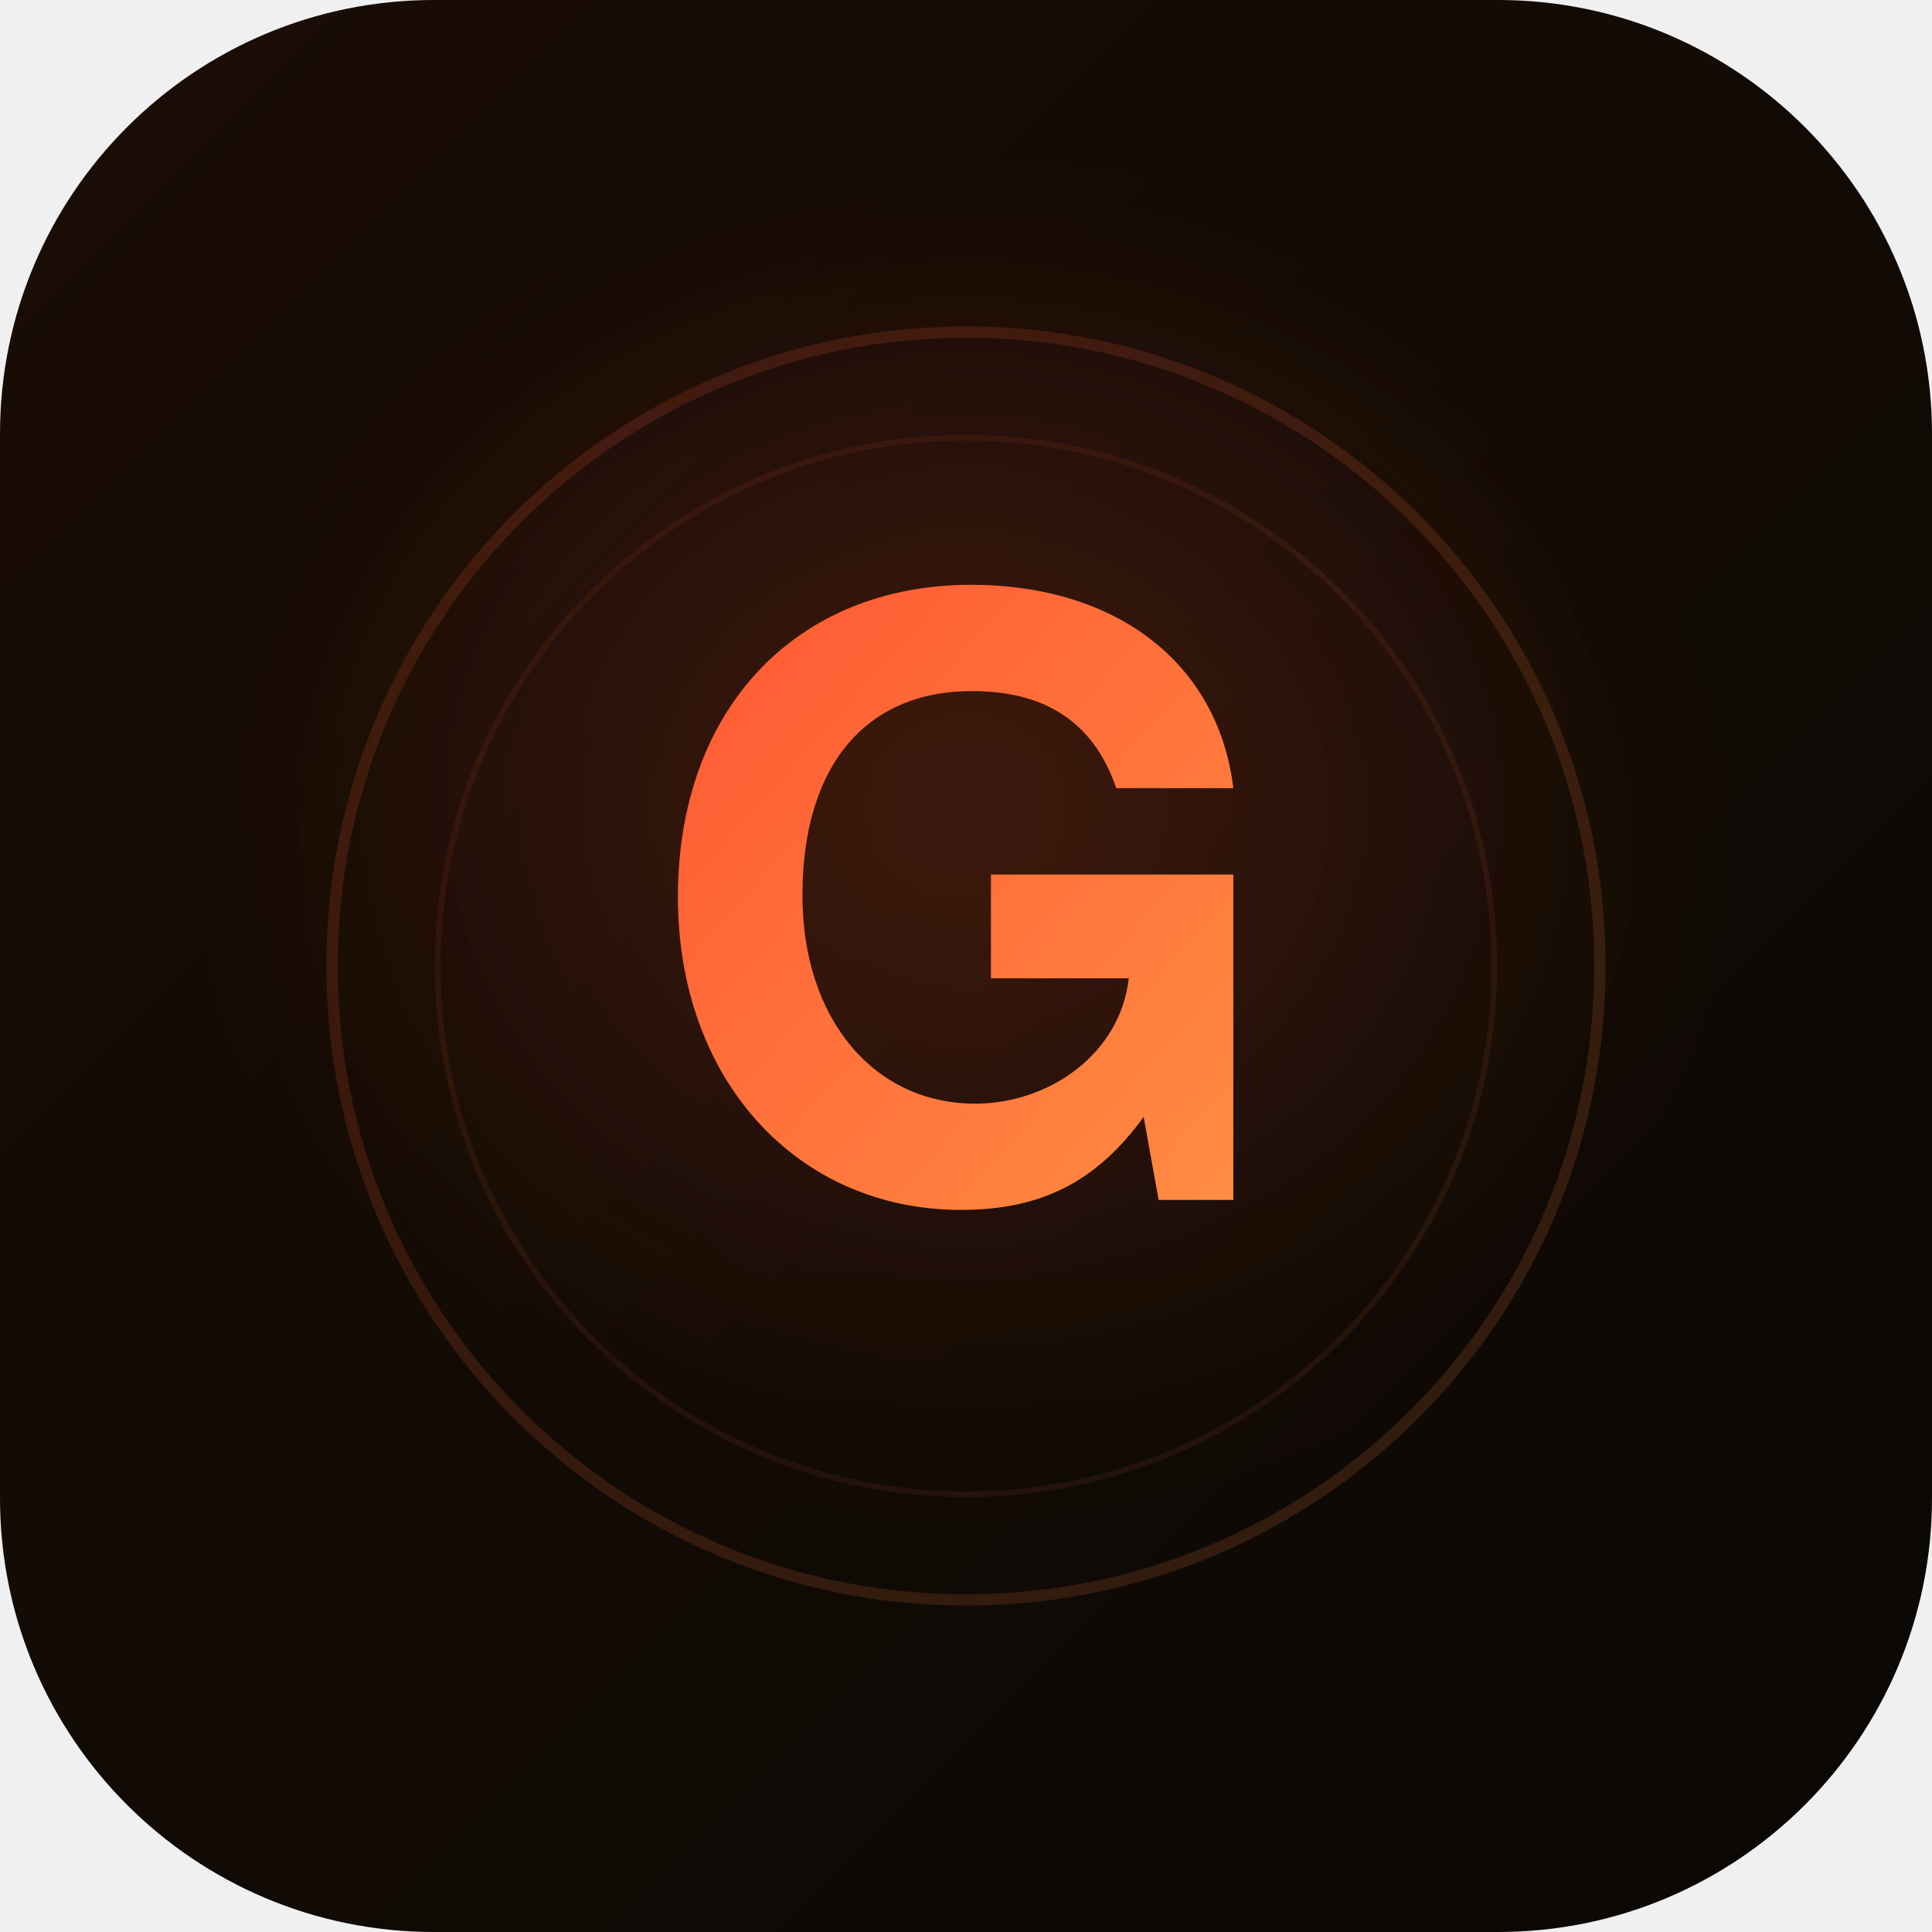
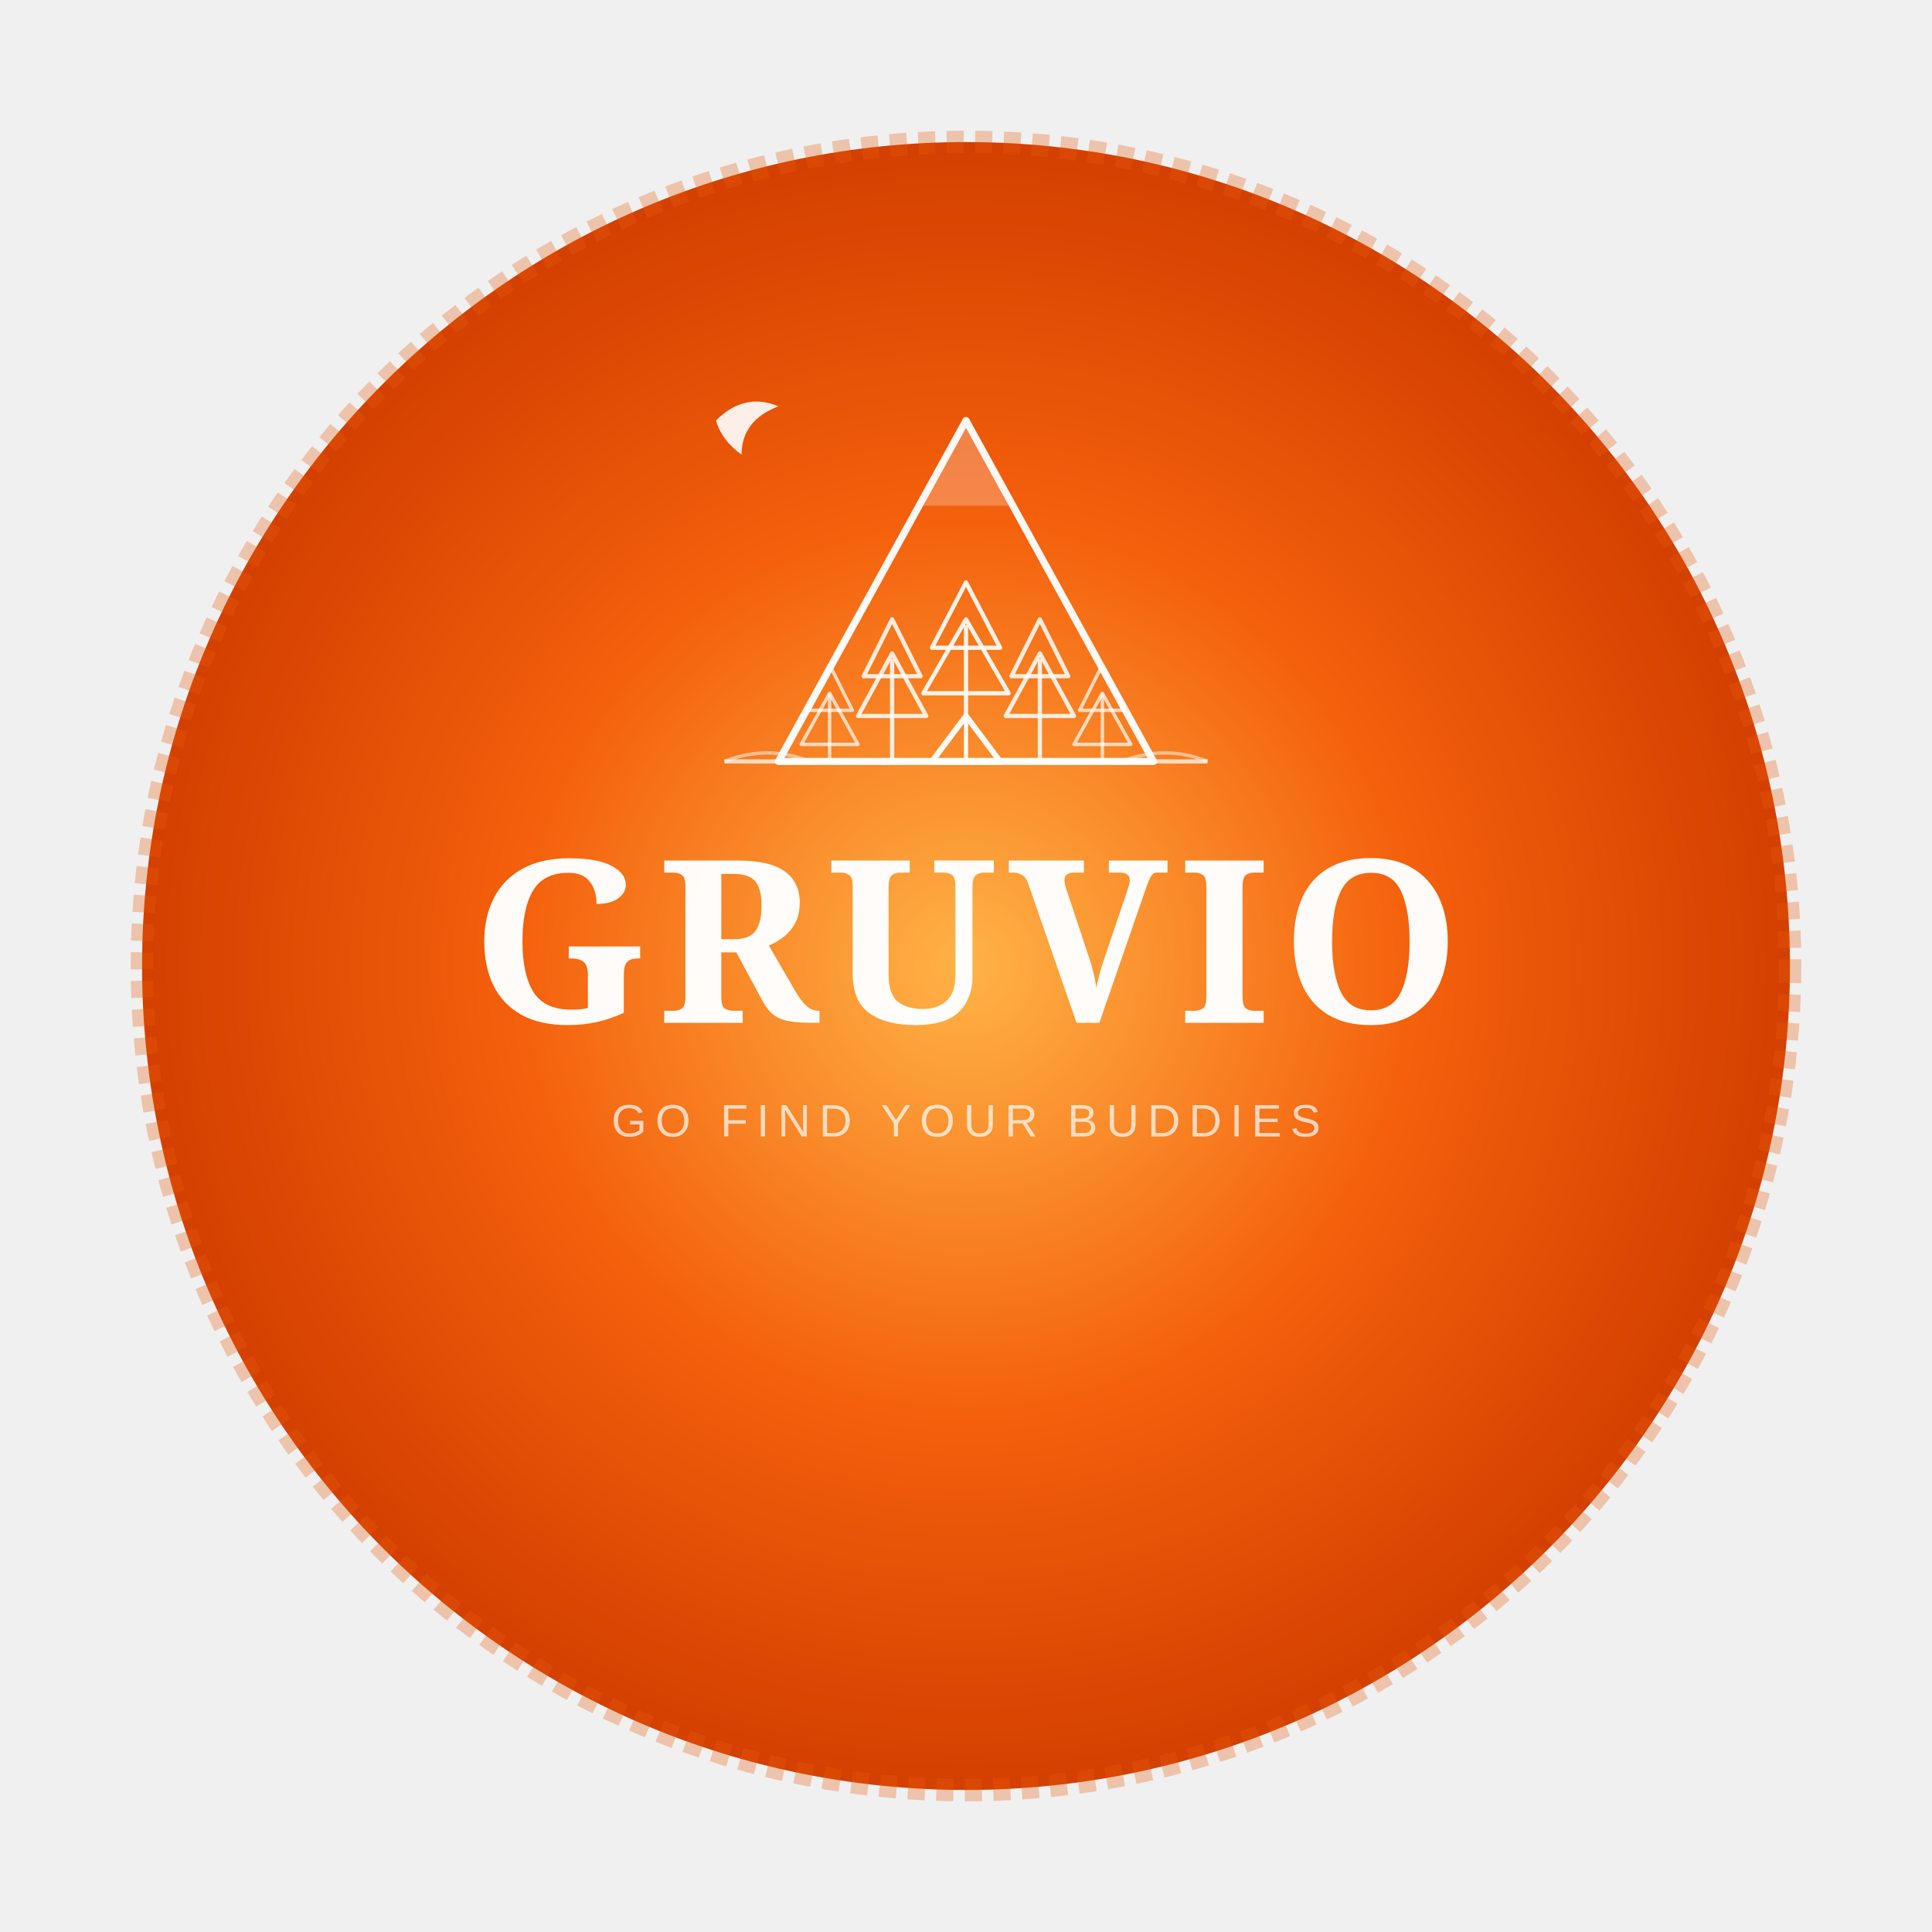
- <svg xmlns="http://www.w3.org/2000/svg" viewBox="0 0 512 512">
+ <svg xmlns="http://www.w3.org/2000/svg" width="100%" viewBox="0 0 680 680">
  <defs>
-     <linearGradient id="bg" x1="0%" y1="0%" x2="100%" y2="100%">
-       <stop offset="0%" style="stop-color:#1a0d05" />
-       <stop offset="100%" style="stop-color:#0a0805" />
-     </linearGradient>
-     <linearGradient id="accent" x1="0%" y1="0%" x2="100%" y2="100%">
-       <stop offset="0%" style="stop-color:#ff5733" />
-       <stop offset="100%" style="stop-color:#ff8c42" />
-     </linearGradient>
-     <radialGradient id="glow" cx="50%" cy="45%" r="55%">
-       <stop offset="0%" style="stop-color:#ff5733;stop-opacity:0.2" />
-       <stop offset="100%" style="stop-color:#ff5733;stop-opacity:0" />
+     <radialGradient id="bgGrad" cx="50%" cy="50%" r="50%">
+       <stop offset="0%" stop-color="#ffb347" />
+       <stop offset="55%" stop-color="#f4600c" />
+       <stop offset="100%" stop-color="#d44000" />
    </radialGradient>
-     <filter id="blur">
-       <feGaussianBlur stdDeviation="18" />
-     </filter>
+     <clipPath id="circleClip">
+       <circle cx="340" cy="340" r="290" />
+     </clipPath>
  </defs>
-   <rect width="512" height="512" rx="115" fill="url(#bg)" />
-   <ellipse cx="256" cy="230" rx="180" ry="160" fill="url(#glow)" filter="url(#blur)" />
-   <circle cx="256" cy="256" r="168" fill="none" stroke="url(#accent)" stroke-width="3" opacity="0.15" />
-   <circle cx="256" cy="256" r="140" fill="none" stroke="url(#accent)" stroke-width="1.5" opacity="0.08" />
-   <text x="256" y="318" font-family="Arial Black, Helvetica Neue, sans-serif" font-size="220" font-weight="900" fill="url(#accent)" text-anchor="middle" letter-spacing="-8">G</text>
-   <line x1="156" y1="370" x2="356" y2="370" stroke="url(#accent)" stroke-width="3" stroke-linecap="round" opacity="0.25" />
+   <circle cx="340" cy="340" r="290" fill="url(#bgGrad)" />
+   <circle cx="340" cy="340" r="290" fill="none" stroke="#e85a0a" stroke-width="8" stroke-dasharray="6 4" opacity="0.3" />
+   <path d="M252 148 Q262 138 274 143 Q261 148 261 160 Q254 155 252 148Z" fill="#fff" opacity="0.9" />
+   <polygon points="340,148 406,268 274,268" fill="none" stroke="#fff" stroke-width="2.5" stroke-linejoin="round" opacity="0.95" />
+   <line x1="307" y1="208" x2="274" y2="268" stroke="#fff" stroke-width="1.5" opacity="0.6" />
+   <polygon points="340,148 355,178 325,178" fill="#fff" opacity="0.25" />
+   <line x1="340" y1="220" x2="340" y2="268" stroke="#fff" stroke-width="1.5" opacity="0.9" />
+   <polygon points="340,205 352,228 328,228" fill="none" stroke="#fff" stroke-width="1.5" stroke-linejoin="round" opacity="0.9" />
+   <polygon points="340,218 355,244 325,244" fill="none" stroke="#fff" stroke-width="1.5" stroke-linejoin="round" opacity="0.9" />
+   <line x1="314" y1="232" x2="314" y2="268" stroke="#fff" stroke-width="1.5" opacity="0.85" />
+   <polygon points="314,218 324,238 304,238" fill="none" stroke="#fff" stroke-width="1.5" stroke-linejoin="round" opacity="0.85" />
+   <polygon points="314,230 326,252 302,252" fill="none" stroke="#fff" stroke-width="1.5" stroke-linejoin="round" opacity="0.85" />
+   <line x1="366" y1="232" x2="366" y2="268" stroke="#fff" stroke-width="1.5" opacity="0.85" />
+   <polygon points="366,218 376,238 356,238" fill="none" stroke="#fff" stroke-width="1.5" stroke-linejoin="round" opacity="0.85" />
+   <polygon points="366,230 378,252 354,252" fill="none" stroke="#fff" stroke-width="1.5" stroke-linejoin="round" opacity="0.85" />
+   <line x1="292" y1="244" x2="292" y2="268" stroke="#fff" stroke-width="1.2" opacity="0.7" />
+   <polygon points="292,234 300,250 284,250" fill="none" stroke="#fff" stroke-width="1.2" stroke-linejoin="round" opacity="0.7" />
+   <polygon points="292,244 302,262 282,262" fill="none" stroke="#fff" stroke-width="1.2" stroke-linejoin="round" opacity="0.7" />
+   <line x1="388" y1="244" x2="388" y2="268" stroke="#fff" stroke-width="1.2" opacity="0.7" />
+   <polygon points="388,234 396,250 380,250" fill="none" stroke="#fff" stroke-width="1.2" stroke-linejoin="round" opacity="0.7" />
+   <polygon points="388,244 398,262 378,262" fill="none" stroke="#fff" stroke-width="1.2" stroke-linejoin="round" opacity="0.7" />
+   <polygon points="340,252 328,268 352,268" fill="none" stroke="#fff" stroke-width="2" stroke-linejoin="round" opacity="0.95" />
+   <line x1="340" y1="252" x2="340" y2="268" stroke="#fff" stroke-width="1" opacity="0.6" />
+   <line x1="255" y1="268" x2="425" y2="268" stroke="#fff" stroke-width="1.5" opacity="0.7" />
+   <path d="M255 268 Q270 262 285 268" fill="none" stroke="#fff" stroke-width="1.2" opacity="0.5" />
+   <path d="M395 268 Q410 262 425 268" fill="none" stroke="#fff" stroke-width="1.2" opacity="0.5" />
+   <text x="340" y="360" text-anchor="middle" font-family="Georgia, serif" font-size="80" font-weight="700" fill="#fff" letter-spacing="4" opacity="0.97">GRUVIO</text>
+   <text x="340" y="400" text-anchor="middle" font-family="Arial, sans-serif" font-size="16" font-weight="400" fill="#fff" letter-spacing="3" opacity="0.7">GO FIND YOUR BUDDIES</text>
</svg>
